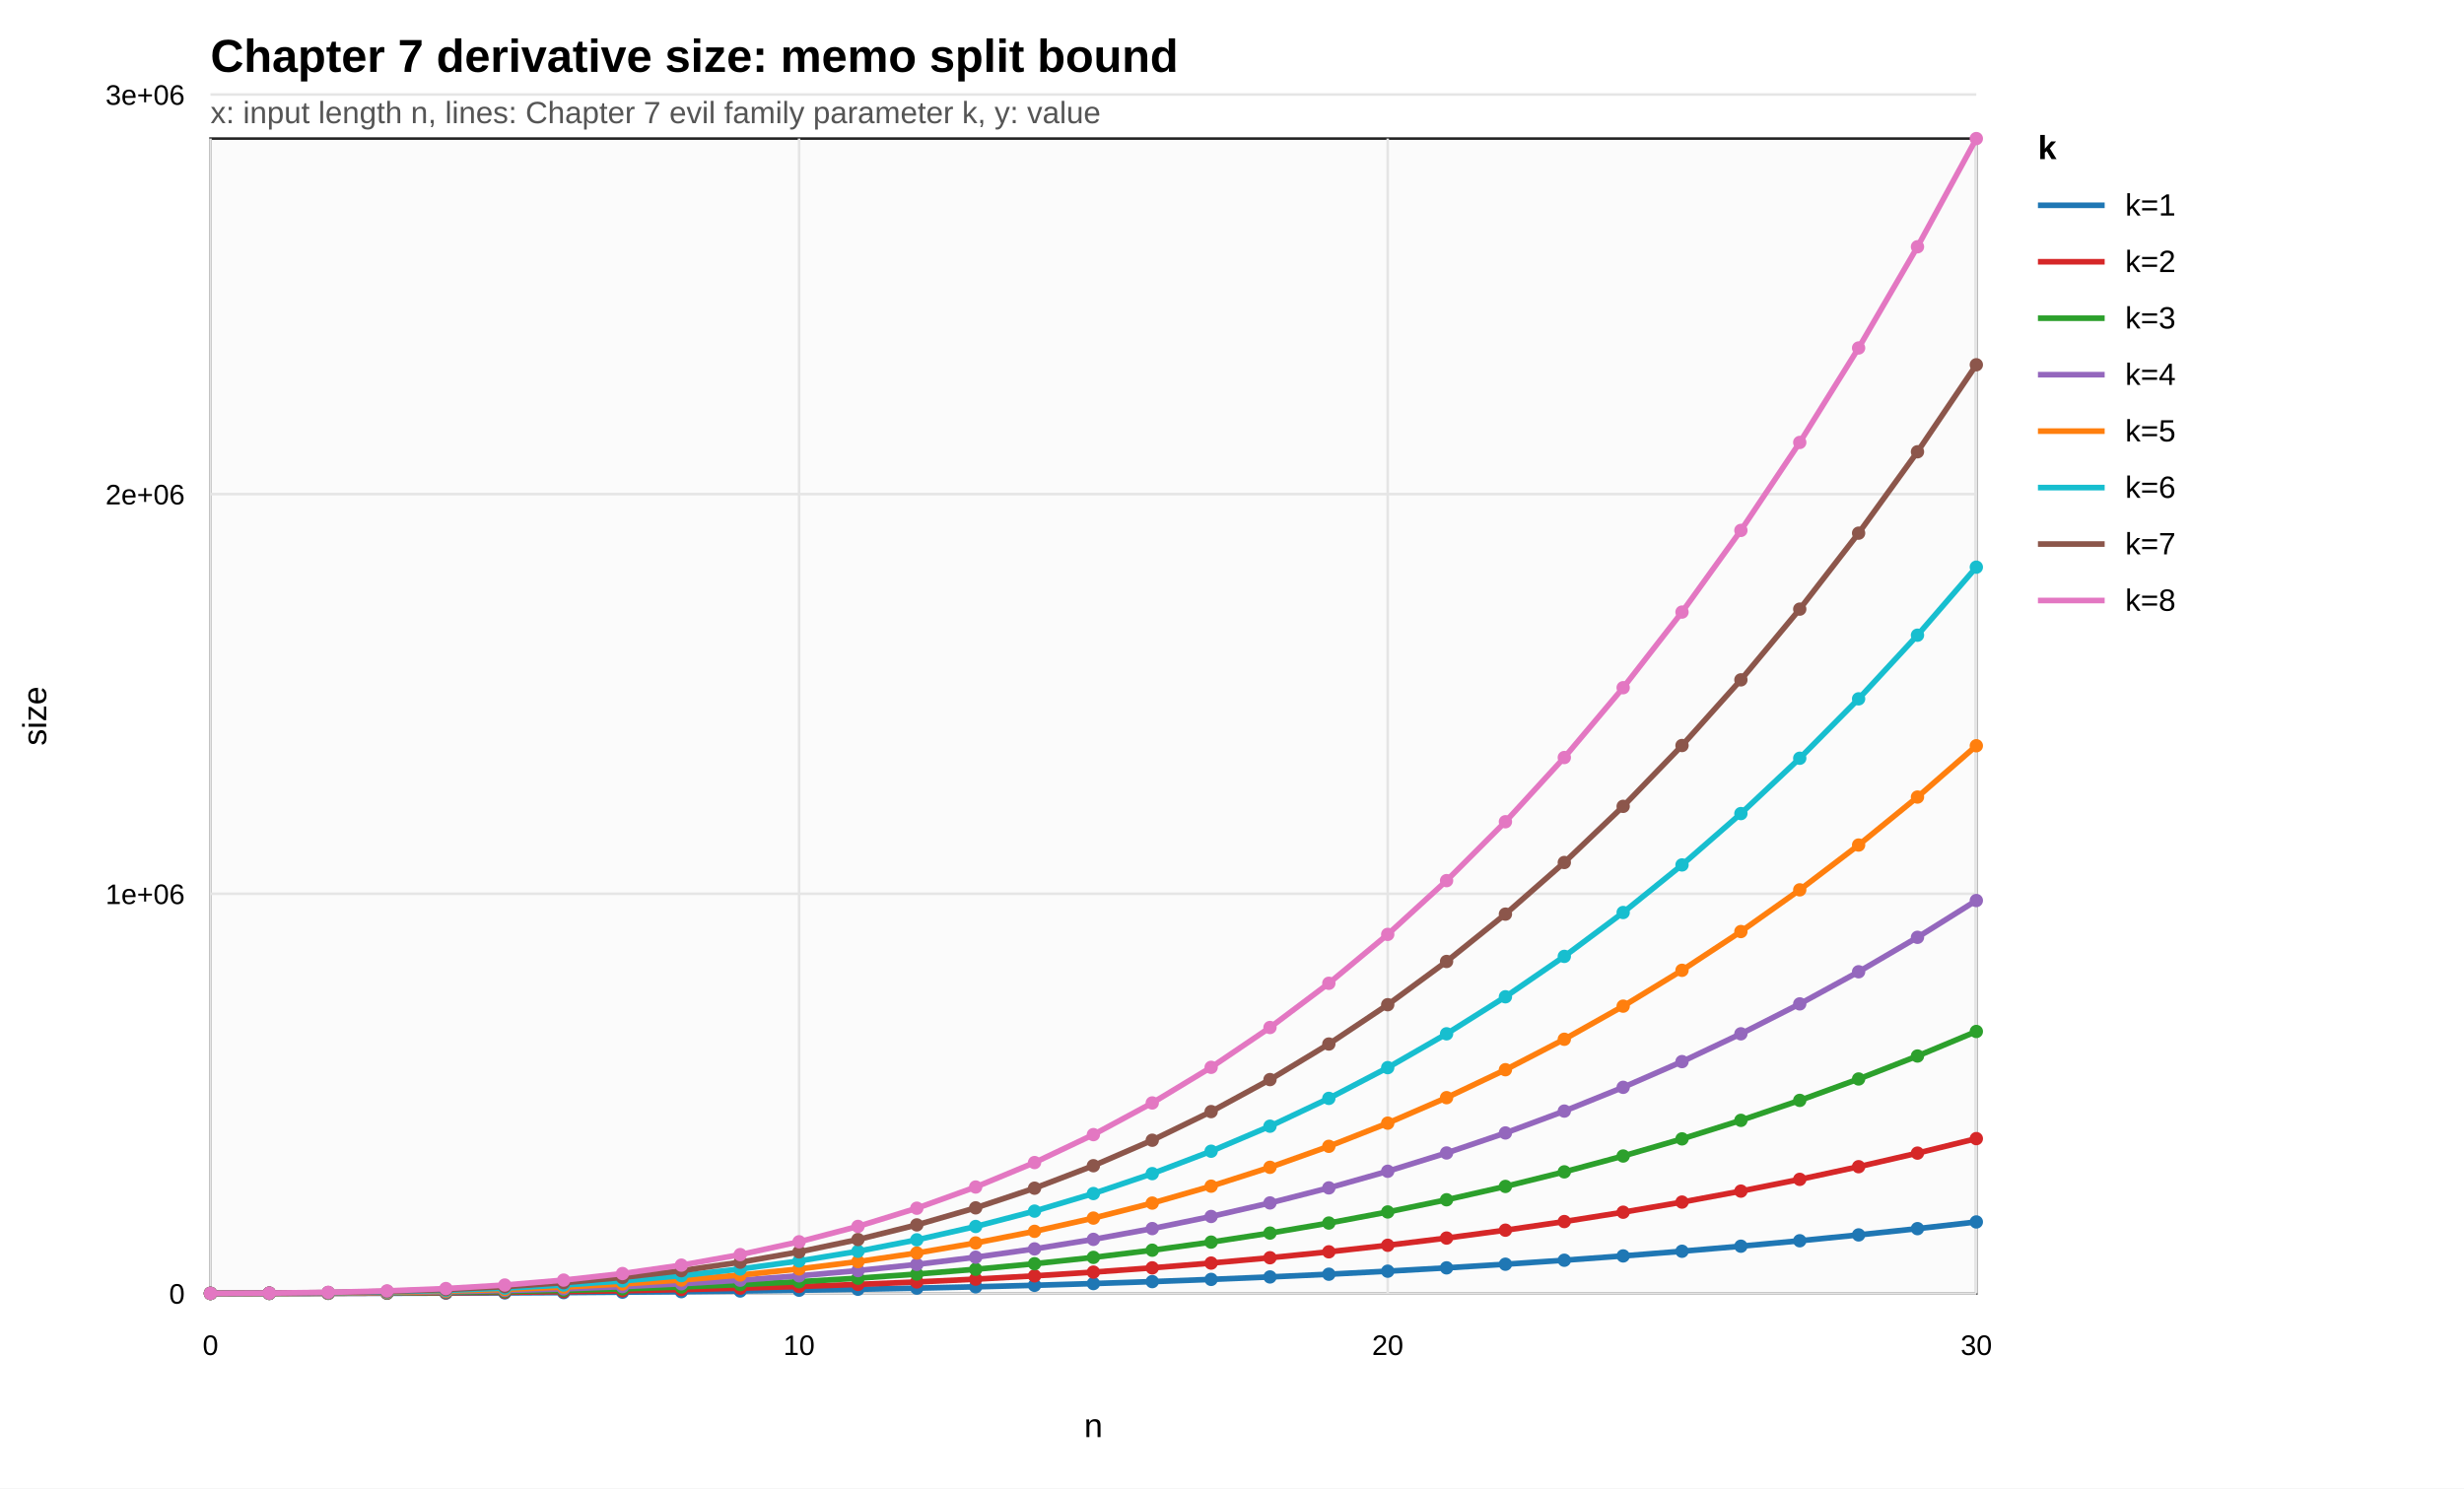
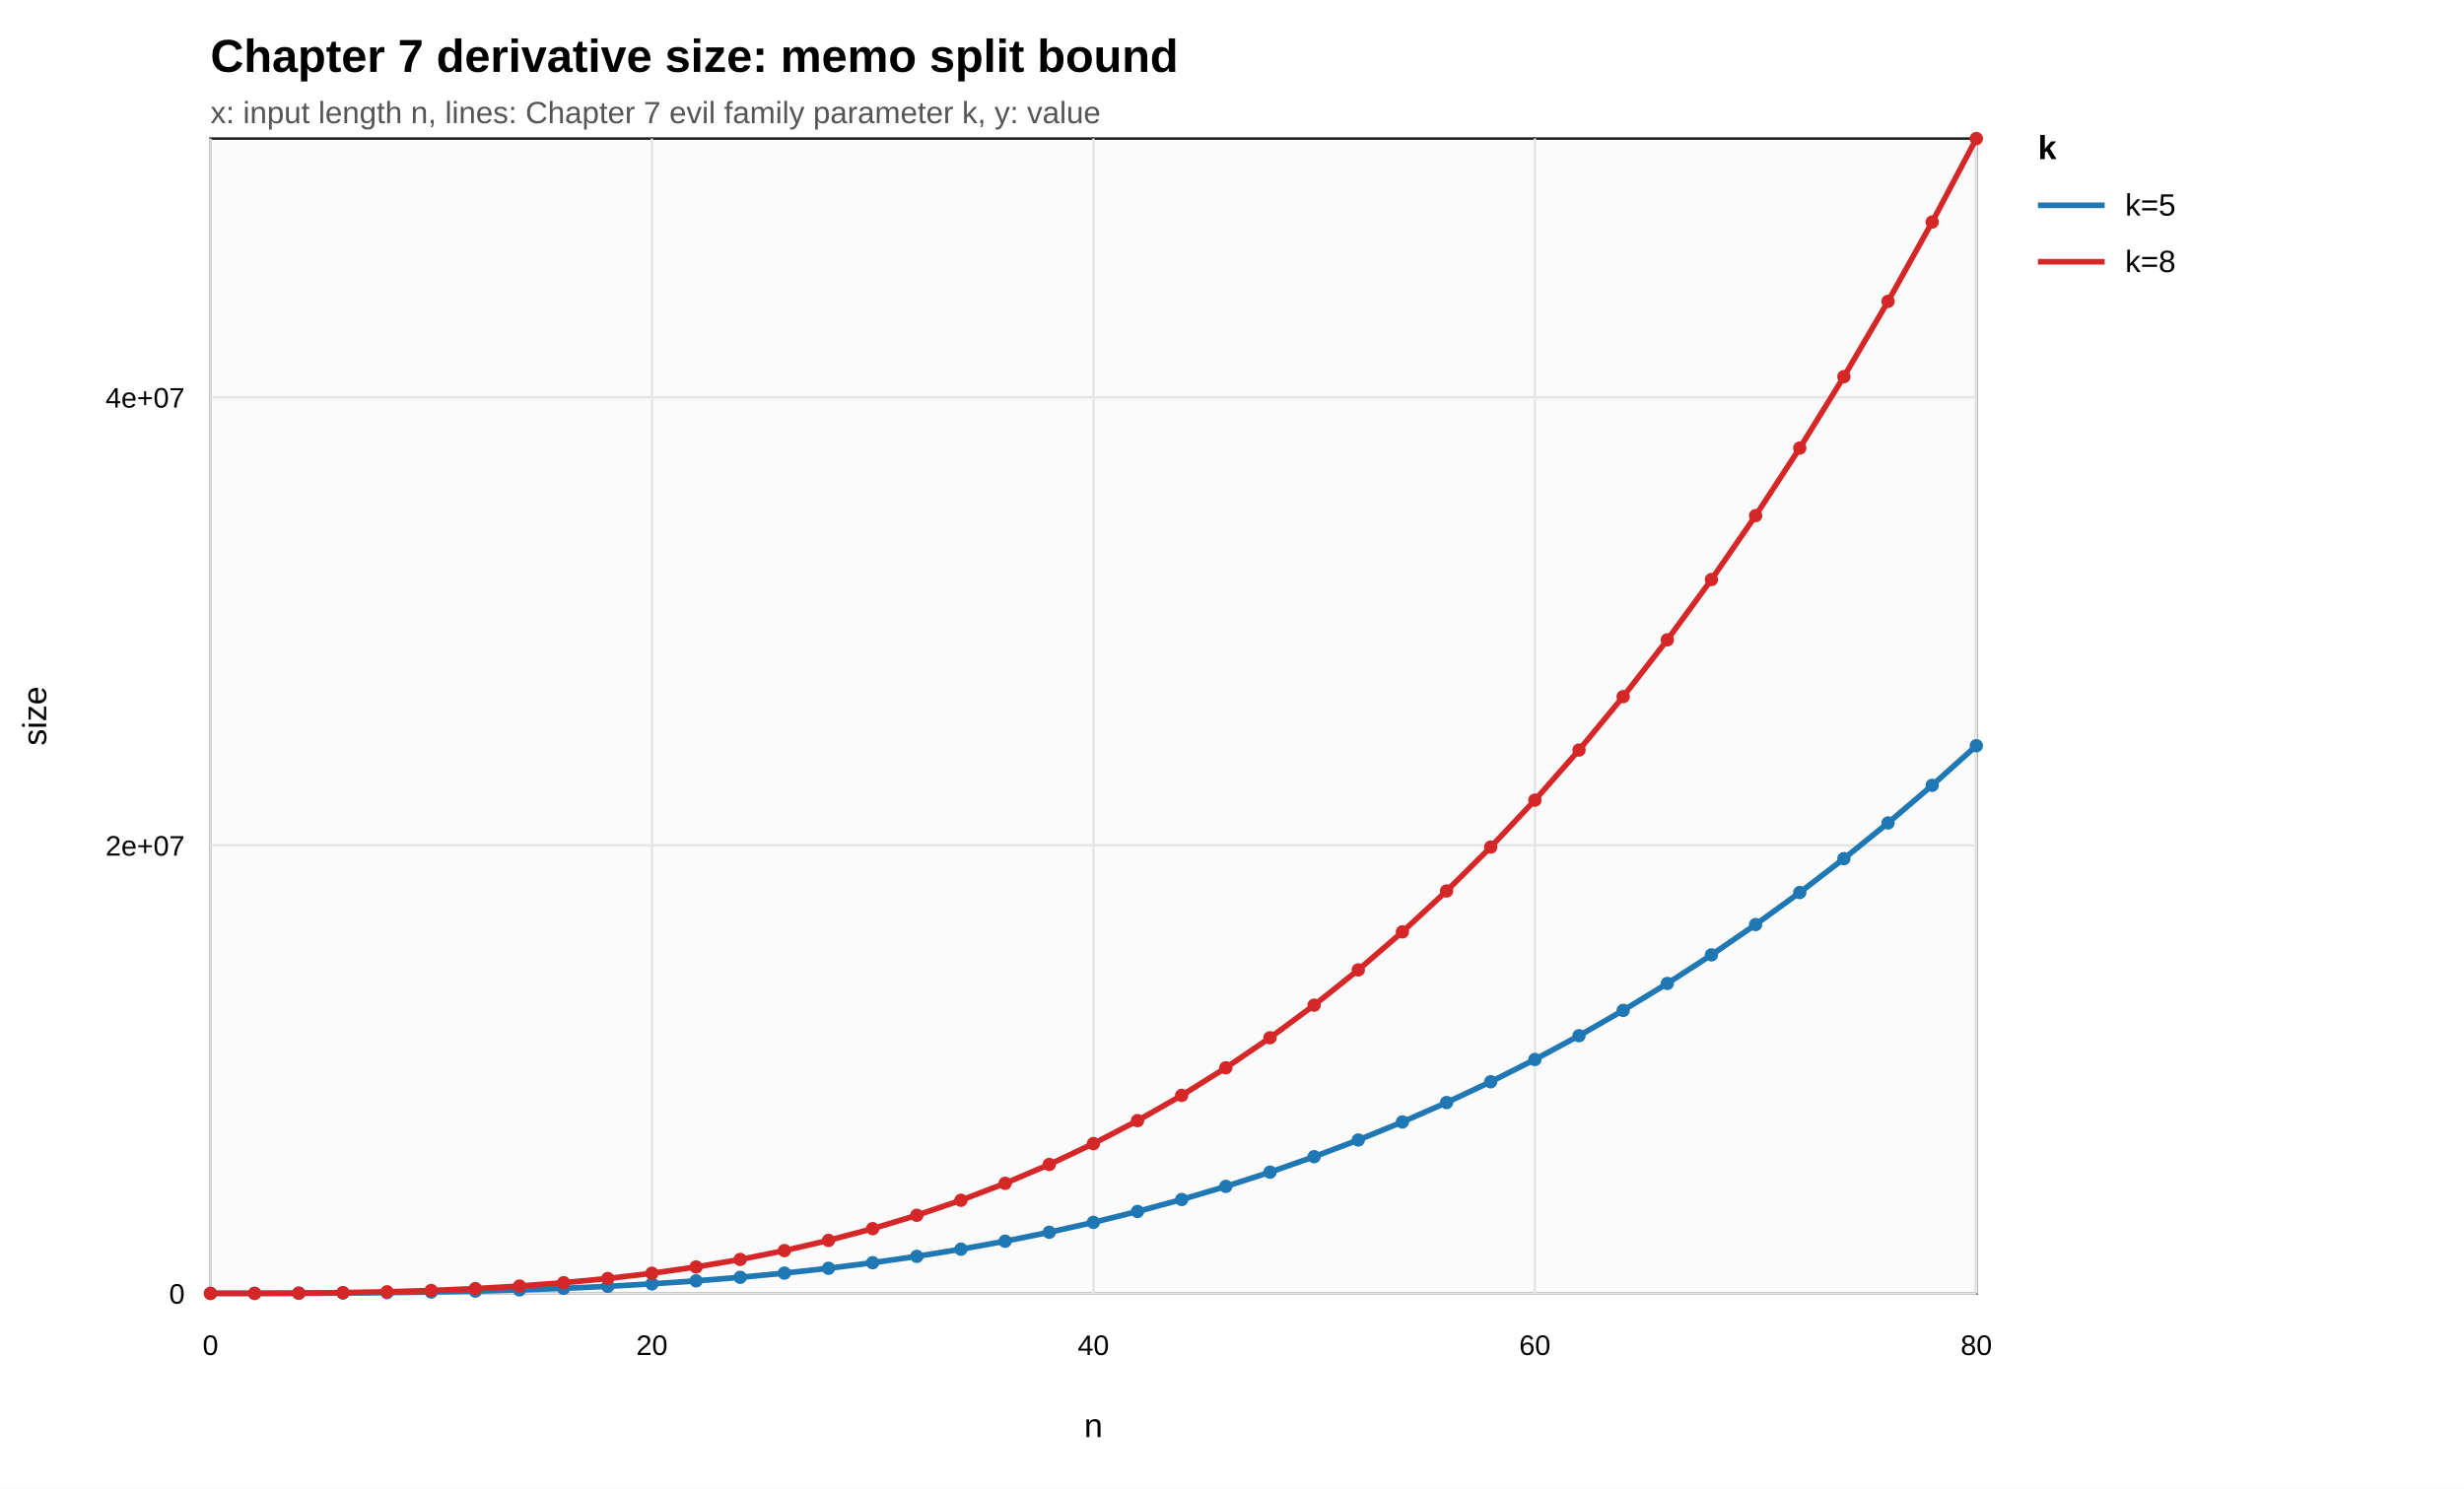
<svg xmlns="http://www.w3.org/2000/svg" width="960" height="580" viewBox="0 0 960 580">
  <rect width="100%" height="100%" fill="#ffffff" />
  <text x="82" y="28" font-family="Arial, sans-serif" font-size="18" font-weight="700">Chapter 7 derivative size: memo split bound</text>
  <text x="82" y="48" font-family="Arial, sans-serif" font-size="12" fill="#555">x: input length n, lines: Chapter 7 evil family parameter k, y: value</text>
  <rect x="82" y="54" width="688" height="450" fill="#fbfbfb" stroke="#222" stroke-width="1" />
  <line x1="82.00" y1="54" x2="82.00" y2="504" stroke="#e5e5e5" stroke-width="1" />
  <text x="82.00" y="528" text-anchor="middle" font-family="Arial, sans-serif" font-size="11">0</text>
-   <line x1="311.33" y1="54" x2="311.33" y2="504" stroke="#e5e5e5" stroke-width="1" />
-   <text x="311.33" y="528" text-anchor="middle" font-family="Arial, sans-serif" font-size="11">10</text>
-   <line x1="540.67" y1="54" x2="540.67" y2="504" stroke="#e5e5e5" stroke-width="1" />
-   <text x="540.67" y="528" text-anchor="middle" font-family="Arial, sans-serif" font-size="11">20</text>
+   <line x1="254.00" y1="54" x2="254.00" y2="504" stroke="#e5e5e5" stroke-width="1" />
+   <text x="254.00" y="528" text-anchor="middle" font-family="Arial, sans-serif" font-size="11">20</text>
+   <line x1="426.00" y1="54" x2="426.00" y2="504" stroke="#e5e5e5" stroke-width="1" />
+   <text x="426.00" y="528" text-anchor="middle" font-family="Arial, sans-serif" font-size="11">40</text>
+   <line x1="598.00" y1="54" x2="598.00" y2="504" stroke="#e5e5e5" stroke-width="1" />
+   <text x="598.00" y="528" text-anchor="middle" font-family="Arial, sans-serif" font-size="11">60</text>
  <line x1="770.00" y1="54" x2="770.00" y2="504" stroke="#e5e5e5" stroke-width="1" />
-   <text x="770.00" y="528" text-anchor="middle" font-family="Arial, sans-serif" font-size="11">30</text>
+   <text x="770.00" y="528" text-anchor="middle" font-family="Arial, sans-serif" font-size="11">80</text>
  <line x1="82" y1="504.00" x2="770" y2="504.00" stroke="#e5e5e5" stroke-width="1" />
  <text x="72" y="508.00" text-anchor="end" font-family="Arial, sans-serif" font-size="11">0</text>
-   <line x1="82" y1="348.28" x2="770" y2="348.28" stroke="#e5e5e5" stroke-width="1" />
-   <text x="72" y="352.28" text-anchor="end" font-family="Arial, sans-serif" font-size="11">1e+06</text>
-   <line x1="82" y1="192.55" x2="770" y2="192.55" stroke="#e5e5e5" stroke-width="1" />
-   <text x="72" y="196.55" text-anchor="end" font-family="Arial, sans-serif" font-size="11">2e+06</text>
-   <line x1="82" y1="36.83" x2="770" y2="36.83" stroke="#e5e5e5" stroke-width="1" />
-   <text x="72" y="40.83" text-anchor="end" font-family="Arial, sans-serif" font-size="11">3e+06</text>
+   <line x1="82" y1="329.41" x2="770" y2="329.41" stroke="#e5e5e5" stroke-width="1" />
+   <text x="72" y="333.41" text-anchor="end" font-family="Arial, sans-serif" font-size="11">2e+07</text>
+   <line x1="82" y1="154.82" x2="770" y2="154.82" stroke="#e5e5e5" stroke-width="1" />
+   <text x="72" y="158.82" text-anchor="end" font-family="Arial, sans-serif" font-size="11">4e+07</text>
+   <line x1="82" y1="-19.77" x2="770" y2="-19.77" stroke="#e5e5e5" stroke-width="1" />
+   <text x="72" y="-15.77" text-anchor="end" font-family="Arial, sans-serif" font-size="11">6e+07</text>
  <text x="426.00" y="560" text-anchor="middle" font-family="Arial, sans-serif" font-size="13">n</text>
  <text x="18" y="279.00" transform="rotate(-90 18,279.00)" text-anchor="middle" font-family="Arial, sans-serif" font-size="13">size</text>
-   <path d="M82.00,504.00 L104.93,503.99 L127.87,503.97 L150.80,503.94 L173.73,503.88 L196.67,503.80 L219.60,503.68 L242.53,503.52 L265.47,503.32 L288.40,503.07 L311.33,502.76 L334.27,502.39 L357.20,501.95 L380.13,501.44 L403.07,500.85 L426.00,500.17 L448.93,499.41 L471.87,498.55 L494.80,497.59 L517.73,496.53 L540.67,495.35 L563.60,494.05 L586.53,492.63 L609.47,491.08 L632.40,489.40 L655.33,487.58 L678.27,485.61 L701.20,483.49 L724.13,481.21 L747.07,478.77 L770.00,476.16" fill="none" stroke="#1f77b4" stroke-width="2.2" />
+   <path d="M82.00,504.00 L99.20,503.99 L116.40,503.95 L133.60,503.86 L150.80,503.71 L168.00,503.47 L185.20,503.12 L202.40,502.64 L219.60,502.03 L236.80,501.25 L254.00,500.28 L271.20,499.11 L288.40,497.73 L305.60,496.10 L322.80,494.21 L340.00,492.04 L357.20,489.57 L374.40,486.78 L391.60,483.66 L408.80,480.18 L426.00,476.32 L443.20,472.07 L460.40,467.41 L477.60,462.31 L494.80,456.76 L512.00,450.73 L529.20,444.22 L546.40,437.19 L563.60,429.64 L580.80,421.53 L598.00,412.85 L615.20,403.59 L632.40,393.72 L649.60,383.23 L666.80,372.09 L684.00,360.28 L701.20,347.79 L718.40,334.59 L735.60,320.68 L752.80,306.02 L770.00,290.60" fill="none" stroke="#1f77b4" stroke-width="2.2" />
  <circle cx="82.00" cy="504.00" r="2.6" fill="#1f77b4" />
-   <circle cx="104.93" cy="503.99" r="2.6" fill="#1f77b4" />
-   <circle cx="127.87" cy="503.97" r="2.6" fill="#1f77b4" />
-   <circle cx="150.80" cy="503.94" r="2.6" fill="#1f77b4" />
-   <circle cx="173.73" cy="503.88" r="2.6" fill="#1f77b4" />
-   <circle cx="196.67" cy="503.80" r="2.6" fill="#1f77b4" />
-   <circle cx="219.60" cy="503.68" r="2.6" fill="#1f77b4" />
-   <circle cx="242.53" cy="503.52" r="2.6" fill="#1f77b4" />
-   <circle cx="265.47" cy="503.32" r="2.6" fill="#1f77b4" />
-   <circle cx="288.40" cy="503.07" r="2.6" fill="#1f77b4" />
-   <circle cx="311.33" cy="502.76" r="2.6" fill="#1f77b4" />
-   <circle cx="334.27" cy="502.39" r="2.6" fill="#1f77b4" />
-   <circle cx="357.20" cy="501.95" r="2.6" fill="#1f77b4" />
-   <circle cx="380.13" cy="501.44" r="2.6" fill="#1f77b4" />
-   <circle cx="403.07" cy="500.85" r="2.6" fill="#1f77b4" />
-   <circle cx="426.00" cy="500.17" r="2.6" fill="#1f77b4" />
-   <circle cx="448.93" cy="499.41" r="2.6" fill="#1f77b4" />
-   <circle cx="471.87" cy="498.55" r="2.6" fill="#1f77b4" />
-   <circle cx="494.80" cy="497.59" r="2.6" fill="#1f77b4" />
-   <circle cx="517.73" cy="496.53" r="2.6" fill="#1f77b4" />
-   <circle cx="540.67" cy="495.35" r="2.6" fill="#1f77b4" />
-   <circle cx="563.60" cy="494.05" r="2.6" fill="#1f77b4" />
-   <circle cx="586.53" cy="492.63" r="2.6" fill="#1f77b4" />
-   <circle cx="609.47" cy="491.08" r="2.6" fill="#1f77b4" />
-   <circle cx="632.40" cy="489.40" r="2.6" fill="#1f77b4" />
-   <circle cx="655.33" cy="487.58" r="2.6" fill="#1f77b4" />
-   <circle cx="678.27" cy="485.61" r="2.6" fill="#1f77b4" />
-   <circle cx="701.20" cy="483.49" r="2.6" fill="#1f77b4" />
-   <circle cx="724.13" cy="481.21" r="2.6" fill="#1f77b4" />
-   <circle cx="747.07" cy="478.77" r="2.6" fill="#1f77b4" />
-   <circle cx="770.00" cy="476.16" r="2.6" fill="#1f77b4" />
-   <path d="M82.00,504.00 L104.93,503.98 L127.87,503.95 L150.80,503.87 L173.73,503.75 L196.67,503.56 L219.60,503.31 L242.53,502.96 L265.47,502.52 L288.40,501.98 L311.33,501.31 L334.27,500.50 L357.20,499.55 L380.13,498.45 L403.07,497.17 L426.00,495.71 L448.93,494.05 L471.87,492.19 L494.80,490.11 L517.73,487.80 L540.67,485.25 L563.60,482.44 L586.53,479.37 L609.47,476.01 L632.40,472.37 L655.33,468.42 L678.27,464.15 L701.20,459.56 L724.13,454.63 L747.07,449.34 L770.00,443.69" fill="none" stroke="#d62728" stroke-width="2.2" />
+   <circle cx="99.20" cy="503.99" r="2.6" fill="#1f77b4" />
+   <circle cx="116.40" cy="503.95" r="2.6" fill="#1f77b4" />
+   <circle cx="133.60" cy="503.86" r="2.6" fill="#1f77b4" />
+   <circle cx="150.80" cy="503.71" r="2.6" fill="#1f77b4" />
+   <circle cx="168.00" cy="503.47" r="2.6" fill="#1f77b4" />
+   <circle cx="185.20" cy="503.12" r="2.6" fill="#1f77b4" />
+   <circle cx="202.40" cy="502.64" r="2.6" fill="#1f77b4" />
+   <circle cx="219.60" cy="502.03" r="2.6" fill="#1f77b4" />
+   <circle cx="236.80" cy="501.25" r="2.6" fill="#1f77b4" />
+   <circle cx="254.00" cy="500.28" r="2.6" fill="#1f77b4" />
+   <circle cx="271.20" cy="499.11" r="2.6" fill="#1f77b4" />
+   <circle cx="288.40" cy="497.73" r="2.6" fill="#1f77b4" />
+   <circle cx="305.60" cy="496.10" r="2.6" fill="#1f77b4" />
+   <circle cx="322.80" cy="494.21" r="2.6" fill="#1f77b4" />
+   <circle cx="340.00" cy="492.04" r="2.6" fill="#1f77b4" />
+   <circle cx="357.20" cy="489.57" r="2.6" fill="#1f77b4" />
+   <circle cx="374.40" cy="486.78" r="2.6" fill="#1f77b4" />
+   <circle cx="391.60" cy="483.66" r="2.6" fill="#1f77b4" />
+   <circle cx="408.80" cy="480.18" r="2.6" fill="#1f77b4" />
+   <circle cx="426.00" cy="476.32" r="2.6" fill="#1f77b4" />
+   <circle cx="443.20" cy="472.07" r="2.6" fill="#1f77b4" />
+   <circle cx="460.40" cy="467.41" r="2.6" fill="#1f77b4" />
+   <circle cx="477.60" cy="462.31" r="2.6" fill="#1f77b4" />
+   <circle cx="494.80" cy="456.76" r="2.6" fill="#1f77b4" />
+   <circle cx="512.00" cy="450.73" r="2.6" fill="#1f77b4" />
+   <circle cx="529.20" cy="444.22" r="2.6" fill="#1f77b4" />
+   <circle cx="546.40" cy="437.19" r="2.6" fill="#1f77b4" />
+   <circle cx="563.60" cy="429.64" r="2.6" fill="#1f77b4" />
+   <circle cx="580.80" cy="421.53" r="2.6" fill="#1f77b4" />
+   <circle cx="598.00" cy="412.85" r="2.6" fill="#1f77b4" />
+   <circle cx="615.20" cy="403.59" r="2.6" fill="#1f77b4" />
+   <circle cx="632.40" cy="393.72" r="2.6" fill="#1f77b4" />
+   <circle cx="649.60" cy="383.23" r="2.6" fill="#1f77b4" />
+   <circle cx="666.80" cy="372.09" r="2.6" fill="#1f77b4" />
+   <circle cx="684.00" cy="360.28" r="2.6" fill="#1f77b4" />
+   <circle cx="701.20" cy="347.79" r="2.6" fill="#1f77b4" />
+   <circle cx="718.40" cy="334.59" r="2.6" fill="#1f77b4" />
+   <circle cx="735.60" cy="320.68" r="2.6" fill="#1f77b4" />
+   <circle cx="752.80" cy="306.02" r="2.6" fill="#1f77b4" />
+   <circle cx="770.00" cy="290.60" r="2.6" fill="#1f77b4" />
+   <path d="M82.00,504.00 L99.20,503.98 L116.40,503.89 L133.60,503.71 L150.80,503.38 L168.00,502.87 L185.20,502.14 L202.40,501.14 L219.60,499.84 L236.80,498.19 L254.00,496.16 L271.20,493.70 L288.40,490.77 L305.60,487.33 L322.80,483.35 L340.00,478.77 L357.20,473.57 L374.40,467.70 L391.60,461.11 L408.80,453.77 L426.00,445.64 L443.20,436.68 L460.40,426.84 L477.60,416.09 L494.80,404.38 L512.00,391.68 L529.20,377.94 L546.40,363.12 L563.60,347.19 L580.80,330.09 L598.00,311.80 L615.20,292.27 L632.40,271.46 L649.60,249.33 L666.80,225.83 L684.00,200.94 L701.20,174.60 L718.40,146.78 L735.60,117.43 L752.80,86.52 L770.00,54.00" fill="none" stroke="#d62728" stroke-width="2.2" />
  <circle cx="82.00" cy="504.00" r="2.6" fill="#d62728" />
-   <circle cx="104.93" cy="503.98" r="2.6" fill="#d62728" />
-   <circle cx="127.87" cy="503.95" r="2.6" fill="#d62728" />
-   <circle cx="150.80" cy="503.87" r="2.6" fill="#d62728" />
-   <circle cx="173.73" cy="503.75" r="2.6" fill="#d62728" />
-   <circle cx="196.67" cy="503.56" r="2.6" fill="#d62728" />
-   <circle cx="219.60" cy="503.31" r="2.6" fill="#d62728" />
-   <circle cx="242.53" cy="502.96" r="2.6" fill="#d62728" />
-   <circle cx="265.47" cy="502.52" r="2.6" fill="#d62728" />
-   <circle cx="288.40" cy="501.98" r="2.6" fill="#d62728" />
-   <circle cx="311.33" cy="501.31" r="2.6" fill="#d62728" />
-   <circle cx="334.27" cy="500.50" r="2.6" fill="#d62728" />
-   <circle cx="357.20" cy="499.55" r="2.6" fill="#d62728" />
-   <circle cx="380.13" cy="498.45" r="2.6" fill="#d62728" />
-   <circle cx="403.07" cy="497.17" r="2.6" fill="#d62728" />
-   <circle cx="426.00" cy="495.71" r="2.6" fill="#d62728" />
-   <circle cx="448.93" cy="494.05" r="2.6" fill="#d62728" />
-   <circle cx="471.87" cy="492.19" r="2.6" fill="#d62728" />
-   <circle cx="494.80" cy="490.11" r="2.6" fill="#d62728" />
-   <circle cx="517.73" cy="487.80" r="2.6" fill="#d62728" />
-   <circle cx="540.67" cy="485.25" r="2.6" fill="#d62728" />
-   <circle cx="563.60" cy="482.44" r="2.6" fill="#d62728" />
-   <circle cx="586.53" cy="479.37" r="2.6" fill="#d62728" />
-   <circle cx="609.47" cy="476.01" r="2.6" fill="#d62728" />
-   <circle cx="632.40" cy="472.37" r="2.6" fill="#d62728" />
-   <circle cx="655.33" cy="468.42" r="2.6" fill="#d62728" />
-   <circle cx="678.27" cy="464.15" r="2.6" fill="#d62728" />
-   <circle cx="701.20" cy="459.56" r="2.6" fill="#d62728" />
-   <circle cx="724.13" cy="454.63" r="2.6" fill="#d62728" />
-   <circle cx="747.07" cy="449.34" r="2.6" fill="#d62728" />
-   <circle cx="770.00" cy="443.69" r="2.6" fill="#d62728" />
-   <path d="M82.00,504.00 L104.93,503.97 L127.87,503.91 L150.80,503.78 L173.73,503.57 L196.67,503.26 L219.60,502.82 L242.53,502.25 L265.47,501.50 L288.40,500.57 L311.33,499.44 L334.27,498.08 L357.20,496.47 L380.13,494.60 L403.07,492.44 L426.00,489.97 L448.93,487.17 L471.87,484.02 L494.80,480.50 L517.73,476.59 L540.67,472.27 L563.60,467.52 L586.53,462.32 L609.47,456.64 L632.40,450.47 L655.33,443.79 L678.27,436.57 L701.20,428.79 L724.13,420.45 L747.07,411.50 L770.00,401.94" fill="none" stroke="#2ca02c" stroke-width="2.2" />
-   <circle cx="82.00" cy="504.00" r="2.6" fill="#2ca02c" />
-   <circle cx="104.93" cy="503.97" r="2.6" fill="#2ca02c" />
-   <circle cx="127.87" cy="503.91" r="2.6" fill="#2ca02c" />
-   <circle cx="150.80" cy="503.78" r="2.6" fill="#2ca02c" />
-   <circle cx="173.73" cy="503.57" r="2.6" fill="#2ca02c" />
-   <circle cx="196.67" cy="503.26" r="2.6" fill="#2ca02c" />
-   <circle cx="219.60" cy="502.82" r="2.6" fill="#2ca02c" />
-   <circle cx="242.53" cy="502.25" r="2.6" fill="#2ca02c" />
-   <circle cx="265.47" cy="501.50" r="2.6" fill="#2ca02c" />
-   <circle cx="288.40" cy="500.57" r="2.6" fill="#2ca02c" />
-   <circle cx="311.33" cy="499.44" r="2.6" fill="#2ca02c" />
-   <circle cx="334.27" cy="498.08" r="2.6" fill="#2ca02c" />
-   <circle cx="357.20" cy="496.47" r="2.6" fill="#2ca02c" />
-   <circle cx="380.13" cy="494.60" r="2.6" fill="#2ca02c" />
-   <circle cx="403.07" cy="492.44" r="2.6" fill="#2ca02c" />
-   <circle cx="426.00" cy="489.97" r="2.6" fill="#2ca02c" />
-   <circle cx="448.93" cy="487.17" r="2.6" fill="#2ca02c" />
-   <circle cx="471.87" cy="484.02" r="2.6" fill="#2ca02c" />
-   <circle cx="494.80" cy="480.50" r="2.6" fill="#2ca02c" />
-   <circle cx="517.73" cy="476.59" r="2.6" fill="#2ca02c" />
-   <circle cx="540.67" cy="472.27" r="2.6" fill="#2ca02c" />
-   <circle cx="563.60" cy="467.52" r="2.6" fill="#2ca02c" />
-   <circle cx="586.53" cy="462.32" r="2.6" fill="#2ca02c" />
-   <circle cx="609.47" cy="456.64" r="2.6" fill="#2ca02c" />
-   <circle cx="632.40" cy="450.47" r="2.6" fill="#2ca02c" />
-   <circle cx="655.33" cy="443.79" r="2.6" fill="#2ca02c" />
-   <circle cx="678.27" cy="436.57" r="2.6" fill="#2ca02c" />
-   <circle cx="701.20" cy="428.79" r="2.6" fill="#2ca02c" />
-   <circle cx="724.13" cy="420.45" r="2.6" fill="#2ca02c" />
-   <circle cx="747.07" cy="411.50" r="2.6" fill="#2ca02c" />
-   <circle cx="770.00" cy="401.94" r="2.6" fill="#2ca02c" />
-   <path d="M82.00,503.99 L104.93,503.96 L127.87,503.86 L150.80,503.67 L173.73,503.36 L196.67,502.89 L219.60,502.24 L242.53,501.37 L265.47,500.25 L288.40,498.86 L311.33,497.16 L334.27,495.12 L357.20,492.71 L380.13,489.90 L403.07,486.66 L426.00,482.95 L448.93,478.75 L471.87,474.03 L494.80,468.75 L517.73,462.89 L540.67,456.41 L563.60,449.28 L586.53,441.48 L609.47,432.96 L632.40,423.70 L655.33,413.68 L678.27,402.85 L701.20,391.19 L724.13,378.67 L747.07,365.25 L770.00,350.91" fill="none" stroke="#9467bd" stroke-width="2.2" />
-   <circle cx="82.00" cy="503.99" r="2.6" fill="#9467bd" />
-   <circle cx="104.93" cy="503.96" r="2.6" fill="#9467bd" />
-   <circle cx="127.87" cy="503.86" r="2.6" fill="#9467bd" />
-   <circle cx="150.80" cy="503.67" r="2.6" fill="#9467bd" />
-   <circle cx="173.73" cy="503.36" r="2.6" fill="#9467bd" />
-   <circle cx="196.67" cy="502.89" r="2.6" fill="#9467bd" />
-   <circle cx="219.60" cy="502.24" r="2.6" fill="#9467bd" />
-   <circle cx="242.53" cy="501.37" r="2.6" fill="#9467bd" />
-   <circle cx="265.47" cy="500.25" r="2.6" fill="#9467bd" />
-   <circle cx="288.40" cy="498.86" r="2.6" fill="#9467bd" />
-   <circle cx="311.33" cy="497.16" r="2.6" fill="#9467bd" />
-   <circle cx="334.27" cy="495.12" r="2.6" fill="#9467bd" />
-   <circle cx="357.20" cy="492.71" r="2.6" fill="#9467bd" />
-   <circle cx="380.13" cy="489.90" r="2.6" fill="#9467bd" />
-   <circle cx="403.07" cy="486.66" r="2.6" fill="#9467bd" />
-   <circle cx="426.00" cy="482.95" r="2.6" fill="#9467bd" />
-   <circle cx="448.93" cy="478.75" r="2.6" fill="#9467bd" />
-   <circle cx="471.87" cy="474.03" r="2.6" fill="#9467bd" />
-   <circle cx="494.80" cy="468.75" r="2.6" fill="#9467bd" />
-   <circle cx="517.73" cy="462.89" r="2.6" fill="#9467bd" />
-   <circle cx="540.67" cy="456.41" r="2.6" fill="#9467bd" />
-   <circle cx="563.60" cy="449.28" r="2.6" fill="#9467bd" />
-   <circle cx="586.53" cy="441.48" r="2.6" fill="#9467bd" />
-   <circle cx="609.47" cy="432.96" r="2.6" fill="#9467bd" />
-   <circle cx="632.40" cy="423.70" r="2.6" fill="#9467bd" />
-   <circle cx="655.33" cy="413.68" r="2.6" fill="#9467bd" />
-   <circle cx="678.27" cy="402.85" r="2.6" fill="#9467bd" />
-   <circle cx="701.20" cy="391.19" r="2.6" fill="#9467bd" />
-   <circle cx="724.13" cy="378.67" r="2.6" fill="#9467bd" />
-   <circle cx="747.07" cy="365.25" r="2.6" fill="#9467bd" />
-   <circle cx="770.00" cy="350.91" r="2.6" fill="#9467bd" />
-   <path d="M82.00,503.99 L104.93,503.94 L127.87,503.81 L150.80,503.54 L173.73,503.10 L196.67,502.45 L219.60,501.54 L242.53,500.33 L265.47,498.78 L288.40,496.84 L311.33,494.47 L334.27,491.62 L357.20,488.26 L380.13,484.34 L403.07,479.82 L426.00,474.66 L448.93,468.81 L471.87,462.22 L494.80,454.87 L517.73,446.69 L540.67,437.66 L563.60,427.73 L586.53,416.84 L609.47,404.97 L632.40,392.07 L655.33,378.10 L678.27,363.00 L701.20,346.75 L724.13,329.29 L747.07,310.59 L770.00,290.60" fill="none" stroke="#ff7f0e" stroke-width="2.2" />
-   <circle cx="82.00" cy="503.99" r="2.6" fill="#ff7f0e" />
-   <circle cx="104.93" cy="503.94" r="2.6" fill="#ff7f0e" />
-   <circle cx="127.87" cy="503.81" r="2.6" fill="#ff7f0e" />
-   <circle cx="150.80" cy="503.54" r="2.6" fill="#ff7f0e" />
-   <circle cx="173.73" cy="503.10" r="2.6" fill="#ff7f0e" />
-   <circle cx="196.67" cy="502.45" r="2.6" fill="#ff7f0e" />
-   <circle cx="219.60" cy="501.54" r="2.6" fill="#ff7f0e" />
-   <circle cx="242.53" cy="500.33" r="2.6" fill="#ff7f0e" />
-   <circle cx="265.47" cy="498.78" r="2.6" fill="#ff7f0e" />
-   <circle cx="288.40" cy="496.84" r="2.6" fill="#ff7f0e" />
-   <circle cx="311.33" cy="494.47" r="2.6" fill="#ff7f0e" />
-   <circle cx="334.27" cy="491.62" r="2.6" fill="#ff7f0e" />
-   <circle cx="357.20" cy="488.26" r="2.6" fill="#ff7f0e" />
-   <circle cx="380.13" cy="484.34" r="2.6" fill="#ff7f0e" />
-   <circle cx="403.07" cy="479.82" r="2.6" fill="#ff7f0e" />
-   <circle cx="426.00" cy="474.66" r="2.6" fill="#ff7f0e" />
-   <circle cx="448.93" cy="468.81" r="2.6" fill="#ff7f0e" />
-   <circle cx="471.87" cy="462.22" r="2.6" fill="#ff7f0e" />
-   <circle cx="494.80" cy="454.87" r="2.6" fill="#ff7f0e" />
-   <circle cx="517.73" cy="446.69" r="2.6" fill="#ff7f0e" />
-   <circle cx="540.67" cy="437.66" r="2.6" fill="#ff7f0e" />
-   <circle cx="563.60" cy="427.73" r="2.6" fill="#ff7f0e" />
-   <circle cx="586.53" cy="416.84" r="2.6" fill="#ff7f0e" />
-   <circle cx="609.47" cy="404.97" r="2.6" fill="#ff7f0e" />
-   <circle cx="632.40" cy="392.07" r="2.6" fill="#ff7f0e" />
-   <circle cx="655.33" cy="378.10" r="2.6" fill="#ff7f0e" />
-   <circle cx="678.27" cy="363.00" r="2.6" fill="#ff7f0e" />
-   <circle cx="701.20" cy="346.75" r="2.6" fill="#ff7f0e" />
-   <circle cx="724.13" cy="329.29" r="2.6" fill="#ff7f0e" />
-   <circle cx="747.07" cy="310.59" r="2.6" fill="#ff7f0e" />
-   <circle cx="770.00" cy="290.60" r="2.6" fill="#ff7f0e" />
-   <path d="M82.00,503.99 L104.93,503.92 L127.87,503.74 L150.80,503.39 L173.73,502.81 L196.67,501.95 L219.60,500.74 L242.53,499.14 L265.47,497.08 L288.40,494.50 L311.33,491.36 L334.27,487.59 L357.20,483.13 L380.13,477.93 L403.07,471.94 L426.00,465.09 L448.93,457.33 L471.87,448.60 L494.80,438.85 L517.73,428.01 L540.67,416.03 L563.60,402.85 L586.53,388.42 L609.47,372.68 L632.40,355.58 L655.33,337.04 L678.27,317.03 L701.20,295.47 L724.13,272.32 L747.07,247.52 L770.00,221.01" fill="none" stroke="#17becf" stroke-width="2.2" />
-   <circle cx="82.00" cy="503.99" r="2.6" fill="#17becf" />
-   <circle cx="104.93" cy="503.92" r="2.6" fill="#17becf" />
-   <circle cx="127.87" cy="503.74" r="2.6" fill="#17becf" />
-   <circle cx="150.80" cy="503.39" r="2.6" fill="#17becf" />
-   <circle cx="173.73" cy="502.81" r="2.6" fill="#17becf" />
-   <circle cx="196.67" cy="501.95" r="2.6" fill="#17becf" />
-   <circle cx="219.60" cy="500.74" r="2.6" fill="#17becf" />
-   <circle cx="242.53" cy="499.14" r="2.6" fill="#17becf" />
-   <circle cx="265.47" cy="497.08" r="2.6" fill="#17becf" />
-   <circle cx="288.40" cy="494.50" r="2.6" fill="#17becf" />
-   <circle cx="311.33" cy="491.36" r="2.6" fill="#17becf" />
-   <circle cx="334.27" cy="487.59" r="2.6" fill="#17becf" />
-   <circle cx="357.20" cy="483.13" r="2.6" fill="#17becf" />
-   <circle cx="380.13" cy="477.93" r="2.6" fill="#17becf" />
-   <circle cx="403.07" cy="471.94" r="2.6" fill="#17becf" />
-   <circle cx="426.00" cy="465.09" r="2.6" fill="#17becf" />
-   <circle cx="448.93" cy="457.33" r="2.6" fill="#17becf" />
-   <circle cx="471.87" cy="448.60" r="2.6" fill="#17becf" />
-   <circle cx="494.80" cy="438.85" r="2.6" fill="#17becf" />
-   <circle cx="517.73" cy="428.01" r="2.6" fill="#17becf" />
-   <circle cx="540.67" cy="416.03" r="2.6" fill="#17becf" />
-   <circle cx="563.60" cy="402.85" r="2.6" fill="#17becf" />
-   <circle cx="586.53" cy="388.42" r="2.6" fill="#17becf" />
-   <circle cx="609.47" cy="372.68" r="2.6" fill="#17becf" />
-   <circle cx="632.40" cy="355.58" r="2.6" fill="#17becf" />
-   <circle cx="655.33" cy="337.04" r="2.6" fill="#17becf" />
-   <circle cx="678.27" cy="317.03" r="2.6" fill="#17becf" />
-   <circle cx="701.20" cy="295.47" r="2.6" fill="#17becf" />
-   <circle cx="724.13" cy="272.32" r="2.6" fill="#17becf" />
-   <circle cx="747.07" cy="247.52" r="2.6" fill="#17becf" />
-   <circle cx="770.00" cy="221.01" r="2.6" fill="#17becf" />
-   <path d="M82.00,503.99 L104.93,503.90 L127.87,503.67 L150.80,503.22 L173.73,502.48 L196.67,501.38 L219.60,499.83 L242.53,497.78 L265.47,495.15 L288.40,491.85 L311.33,487.83 L334.27,483.01 L357.20,477.31 L380.13,470.67 L403.07,463.01 L426.00,454.25 L448.93,444.32 L471.87,433.16 L494.80,420.69 L517.73,406.83 L540.67,391.51 L563.60,374.66 L586.53,356.21 L609.47,336.09 L632.40,314.21 L655.33,290.51 L678.27,264.92 L701.20,237.36 L724.13,207.76 L747.07,176.05 L770.00,142.14" fill="none" stroke="#8c564b" stroke-width="2.2" />
-   <circle cx="82.00" cy="503.99" r="2.6" fill="#8c564b" />
-   <circle cx="104.93" cy="503.90" r="2.6" fill="#8c564b" />
-   <circle cx="127.87" cy="503.67" r="2.6" fill="#8c564b" />
-   <circle cx="150.80" cy="503.22" r="2.6" fill="#8c564b" />
-   <circle cx="173.73" cy="502.48" r="2.6" fill="#8c564b" />
-   <circle cx="196.67" cy="501.38" r="2.6" fill="#8c564b" />
-   <circle cx="219.60" cy="499.83" r="2.6" fill="#8c564b" />
-   <circle cx="242.53" cy="497.78" r="2.6" fill="#8c564b" />
-   <circle cx="265.47" cy="495.15" r="2.6" fill="#8c564b" />
-   <circle cx="288.40" cy="491.85" r="2.6" fill="#8c564b" />
-   <circle cx="311.33" cy="487.83" r="2.6" fill="#8c564b" />
-   <circle cx="334.27" cy="483.01" r="2.6" fill="#8c564b" />
-   <circle cx="357.20" cy="477.31" r="2.6" fill="#8c564b" />
-   <circle cx="380.13" cy="470.67" r="2.6" fill="#8c564b" />
-   <circle cx="403.07" cy="463.01" r="2.6" fill="#8c564b" />
-   <circle cx="426.00" cy="454.25" r="2.6" fill="#8c564b" />
-   <circle cx="448.93" cy="444.32" r="2.6" fill="#8c564b" />
-   <circle cx="471.87" cy="433.16" r="2.6" fill="#8c564b" />
-   <circle cx="494.80" cy="420.69" r="2.6" fill="#8c564b" />
-   <circle cx="517.73" cy="406.83" r="2.6" fill="#8c564b" />
-   <circle cx="540.67" cy="391.51" r="2.6" fill="#8c564b" />
-   <circle cx="563.60" cy="374.66" r="2.6" fill="#8c564b" />
-   <circle cx="586.53" cy="356.21" r="2.6" fill="#8c564b" />
-   <circle cx="609.47" cy="336.09" r="2.6" fill="#8c564b" />
-   <circle cx="632.40" cy="314.21" r="2.6" fill="#8c564b" />
-   <circle cx="655.33" cy="290.51" r="2.6" fill="#8c564b" />
-   <circle cx="678.27" cy="264.92" r="2.6" fill="#8c564b" />
-   <circle cx="701.20" cy="237.36" r="2.6" fill="#8c564b" />
-   <circle cx="724.13" cy="207.76" r="2.6" fill="#8c564b" />
-   <circle cx="747.07" cy="176.05" r="2.6" fill="#8c564b" />
-   <circle cx="770.00" cy="142.14" r="2.6" fill="#8c564b" />
-   <path d="M82.00,503.98 L104.93,503.88 L127.87,503.59 L150.80,503.03 L173.73,502.11 L196.67,500.74 L219.60,498.82 L242.53,496.27 L265.47,492.99 L288.40,488.89 L311.33,483.89 L334.27,477.90 L357.20,470.81 L380.13,462.55 L403.07,453.02 L426.00,442.13 L448.93,429.79 L471.87,415.91 L494.80,400.39 L517.73,383.16 L540.67,364.11 L563.60,343.16 L586.53,320.21 L609.47,295.19 L632.40,267.98 L655.33,238.51 L678.27,206.68 L701.20,172.41 L724.13,135.60 L747.07,96.16 L770.00,54.00" fill="none" stroke="#e377c2" stroke-width="2.2" />
-   <circle cx="82.00" cy="503.98" r="2.6" fill="#e377c2" />
-   <circle cx="104.93" cy="503.88" r="2.6" fill="#e377c2" />
-   <circle cx="127.87" cy="503.59" r="2.6" fill="#e377c2" />
-   <circle cx="150.80" cy="503.03" r="2.6" fill="#e377c2" />
-   <circle cx="173.73" cy="502.11" r="2.6" fill="#e377c2" />
-   <circle cx="196.67" cy="500.74" r="2.6" fill="#e377c2" />
-   <circle cx="219.60" cy="498.82" r="2.6" fill="#e377c2" />
-   <circle cx="242.53" cy="496.27" r="2.6" fill="#e377c2" />
-   <circle cx="265.47" cy="492.99" r="2.6" fill="#e377c2" />
-   <circle cx="288.40" cy="488.89" r="2.6" fill="#e377c2" />
-   <circle cx="311.33" cy="483.89" r="2.6" fill="#e377c2" />
-   <circle cx="334.27" cy="477.90" r="2.6" fill="#e377c2" />
-   <circle cx="357.20" cy="470.81" r="2.6" fill="#e377c2" />
-   <circle cx="380.13" cy="462.55" r="2.6" fill="#e377c2" />
-   <circle cx="403.07" cy="453.02" r="2.6" fill="#e377c2" />
-   <circle cx="426.00" cy="442.13" r="2.6" fill="#e377c2" />
-   <circle cx="448.93" cy="429.79" r="2.6" fill="#e377c2" />
-   <circle cx="471.87" cy="415.91" r="2.6" fill="#e377c2" />
-   <circle cx="494.80" cy="400.39" r="2.6" fill="#e377c2" />
-   <circle cx="517.73" cy="383.16" r="2.6" fill="#e377c2" />
-   <circle cx="540.67" cy="364.11" r="2.6" fill="#e377c2" />
-   <circle cx="563.60" cy="343.16" r="2.6" fill="#e377c2" />
-   <circle cx="586.53" cy="320.21" r="2.6" fill="#e377c2" />
-   <circle cx="609.47" cy="295.19" r="2.6" fill="#e377c2" />
-   <circle cx="632.40" cy="267.98" r="2.6" fill="#e377c2" />
-   <circle cx="655.33" cy="238.51" r="2.6" fill="#e377c2" />
-   <circle cx="678.27" cy="206.68" r="2.6" fill="#e377c2" />
-   <circle cx="701.20" cy="172.41" r="2.6" fill="#e377c2" />
-   <circle cx="724.13" cy="135.60" r="2.6" fill="#e377c2" />
-   <circle cx="747.07" cy="96.16" r="2.6" fill="#e377c2" />
-   <circle cx="770.00" cy="54.00" r="2.6" fill="#e377c2" />
+   <circle cx="99.20" cy="503.98" r="2.6" fill="#d62728" />
+   <circle cx="116.40" cy="503.89" r="2.6" fill="#d62728" />
+   <circle cx="133.60" cy="503.71" r="2.6" fill="#d62728" />
+   <circle cx="150.80" cy="503.38" r="2.6" fill="#d62728" />
+   <circle cx="168.00" cy="502.87" r="2.6" fill="#d62728" />
+   <circle cx="185.20" cy="502.14" r="2.6" fill="#d62728" />
+   <circle cx="202.40" cy="501.14" r="2.6" fill="#d62728" />
+   <circle cx="219.60" cy="499.84" r="2.6" fill="#d62728" />
+   <circle cx="236.80" cy="498.19" r="2.6" fill="#d62728" />
+   <circle cx="254.00" cy="496.16" r="2.6" fill="#d62728" />
+   <circle cx="271.20" cy="493.70" r="2.6" fill="#d62728" />
+   <circle cx="288.40" cy="490.77" r="2.6" fill="#d62728" />
+   <circle cx="305.60" cy="487.33" r="2.6" fill="#d62728" />
+   <circle cx="322.80" cy="483.35" r="2.6" fill="#d62728" />
+   <circle cx="340.00" cy="478.77" r="2.6" fill="#d62728" />
+   <circle cx="357.20" cy="473.57" r="2.6" fill="#d62728" />
+   <circle cx="374.40" cy="467.70" r="2.6" fill="#d62728" />
+   <circle cx="391.60" cy="461.11" r="2.6" fill="#d62728" />
+   <circle cx="408.80" cy="453.77" r="2.6" fill="#d62728" />
+   <circle cx="426.00" cy="445.64" r="2.6" fill="#d62728" />
+   <circle cx="443.20" cy="436.68" r="2.6" fill="#d62728" />
+   <circle cx="460.40" cy="426.84" r="2.6" fill="#d62728" />
+   <circle cx="477.60" cy="416.09" r="2.6" fill="#d62728" />
+   <circle cx="494.80" cy="404.38" r="2.6" fill="#d62728" />
+   <circle cx="512.00" cy="391.68" r="2.6" fill="#d62728" />
+   <circle cx="529.20" cy="377.94" r="2.6" fill="#d62728" />
+   <circle cx="546.40" cy="363.12" r="2.6" fill="#d62728" />
+   <circle cx="563.60" cy="347.19" r="2.6" fill="#d62728" />
+   <circle cx="580.80" cy="330.09" r="2.6" fill="#d62728" />
+   <circle cx="598.00" cy="311.80" r="2.6" fill="#d62728" />
+   <circle cx="615.20" cy="292.27" r="2.6" fill="#d62728" />
+   <circle cx="632.40" cy="271.46" r="2.6" fill="#d62728" />
+   <circle cx="649.60" cy="249.33" r="2.6" fill="#d62728" />
+   <circle cx="666.80" cy="225.83" r="2.6" fill="#d62728" />
+   <circle cx="684.00" cy="200.94" r="2.6" fill="#d62728" />
+   <circle cx="701.20" cy="174.60" r="2.6" fill="#d62728" />
+   <circle cx="718.40" cy="146.78" r="2.6" fill="#d62728" />
+   <circle cx="735.60" cy="117.43" r="2.6" fill="#d62728" />
+   <circle cx="752.80" cy="86.52" r="2.6" fill="#d62728" />
+   <circle cx="770.00" cy="54.00" r="2.6" fill="#d62728" />
  <text x="794" y="62" font-family="Arial, sans-serif" font-size="13" font-weight="700">k</text>
  <line x1="794" y1="80" x2="820" y2="80" stroke="#1f77b4" stroke-width="2.2" />
-   <text x="828" y="84" font-family="Arial, sans-serif" font-size="12">k=1</text>
+   <text x="828" y="84" font-family="Arial, sans-serif" font-size="12">k=5</text>
  <line x1="794" y1="102" x2="820" y2="102" stroke="#d62728" stroke-width="2.2" />
-   <text x="828" y="106" font-family="Arial, sans-serif" font-size="12">k=2</text>
-   <line x1="794" y1="124" x2="820" y2="124" stroke="#2ca02c" stroke-width="2.2" />
-   <text x="828" y="128" font-family="Arial, sans-serif" font-size="12">k=3</text>
-   <line x1="794" y1="146" x2="820" y2="146" stroke="#9467bd" stroke-width="2.2" />
-   <text x="828" y="150" font-family="Arial, sans-serif" font-size="12">k=4</text>
-   <line x1="794" y1="168" x2="820" y2="168" stroke="#ff7f0e" stroke-width="2.2" />
-   <text x="828" y="172" font-family="Arial, sans-serif" font-size="12">k=5</text>
-   <line x1="794" y1="190" x2="820" y2="190" stroke="#17becf" stroke-width="2.2" />
-   <text x="828" y="194" font-family="Arial, sans-serif" font-size="12">k=6</text>
-   <line x1="794" y1="212" x2="820" y2="212" stroke="#8c564b" stroke-width="2.2" />
-   <text x="828" y="216" font-family="Arial, sans-serif" font-size="12">k=7</text>
-   <line x1="794" y1="234" x2="820" y2="234" stroke="#e377c2" stroke-width="2.2" />
-   <text x="828" y="238" font-family="Arial, sans-serif" font-size="12">k=8</text>
+   <text x="828" y="106" font-family="Arial, sans-serif" font-size="12">k=8</text>
</svg>
